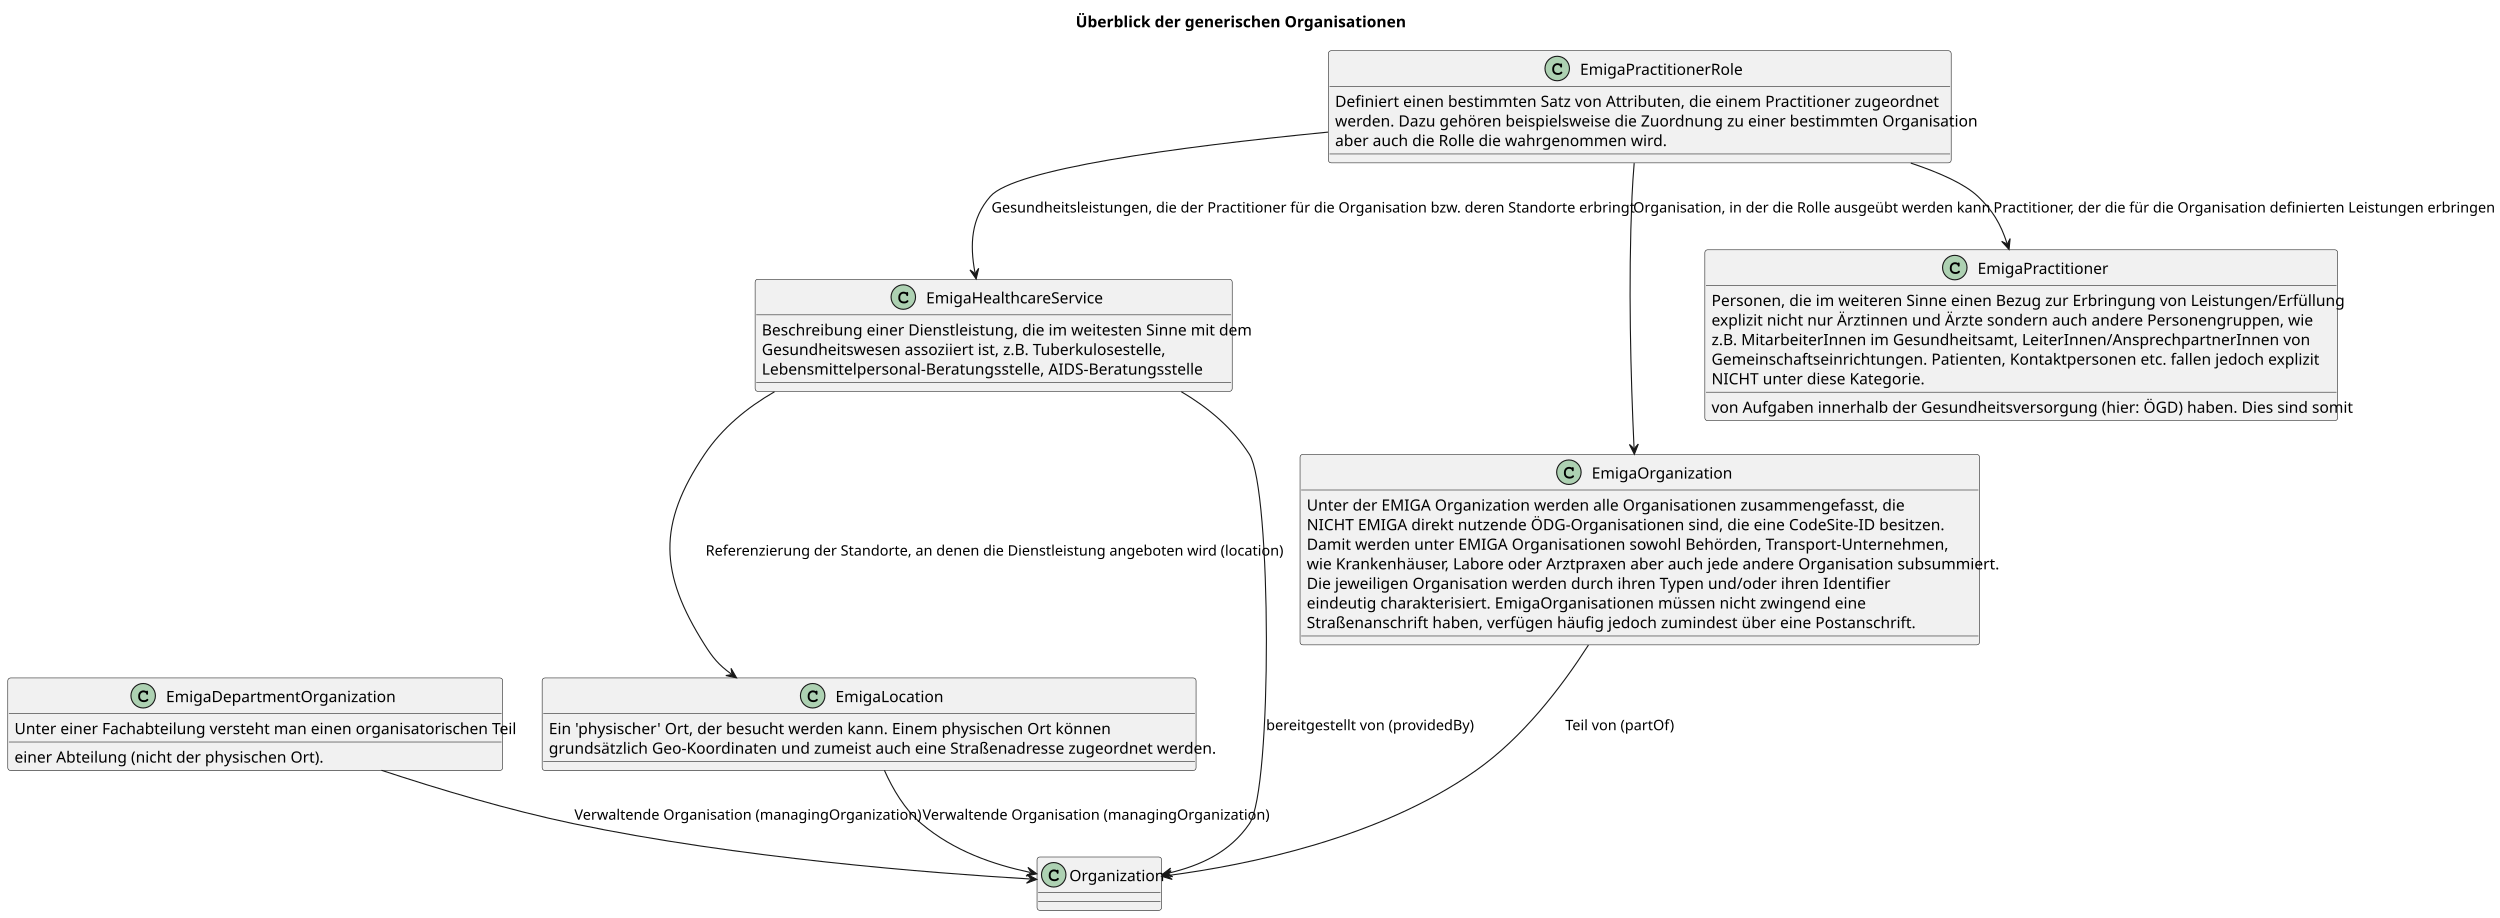
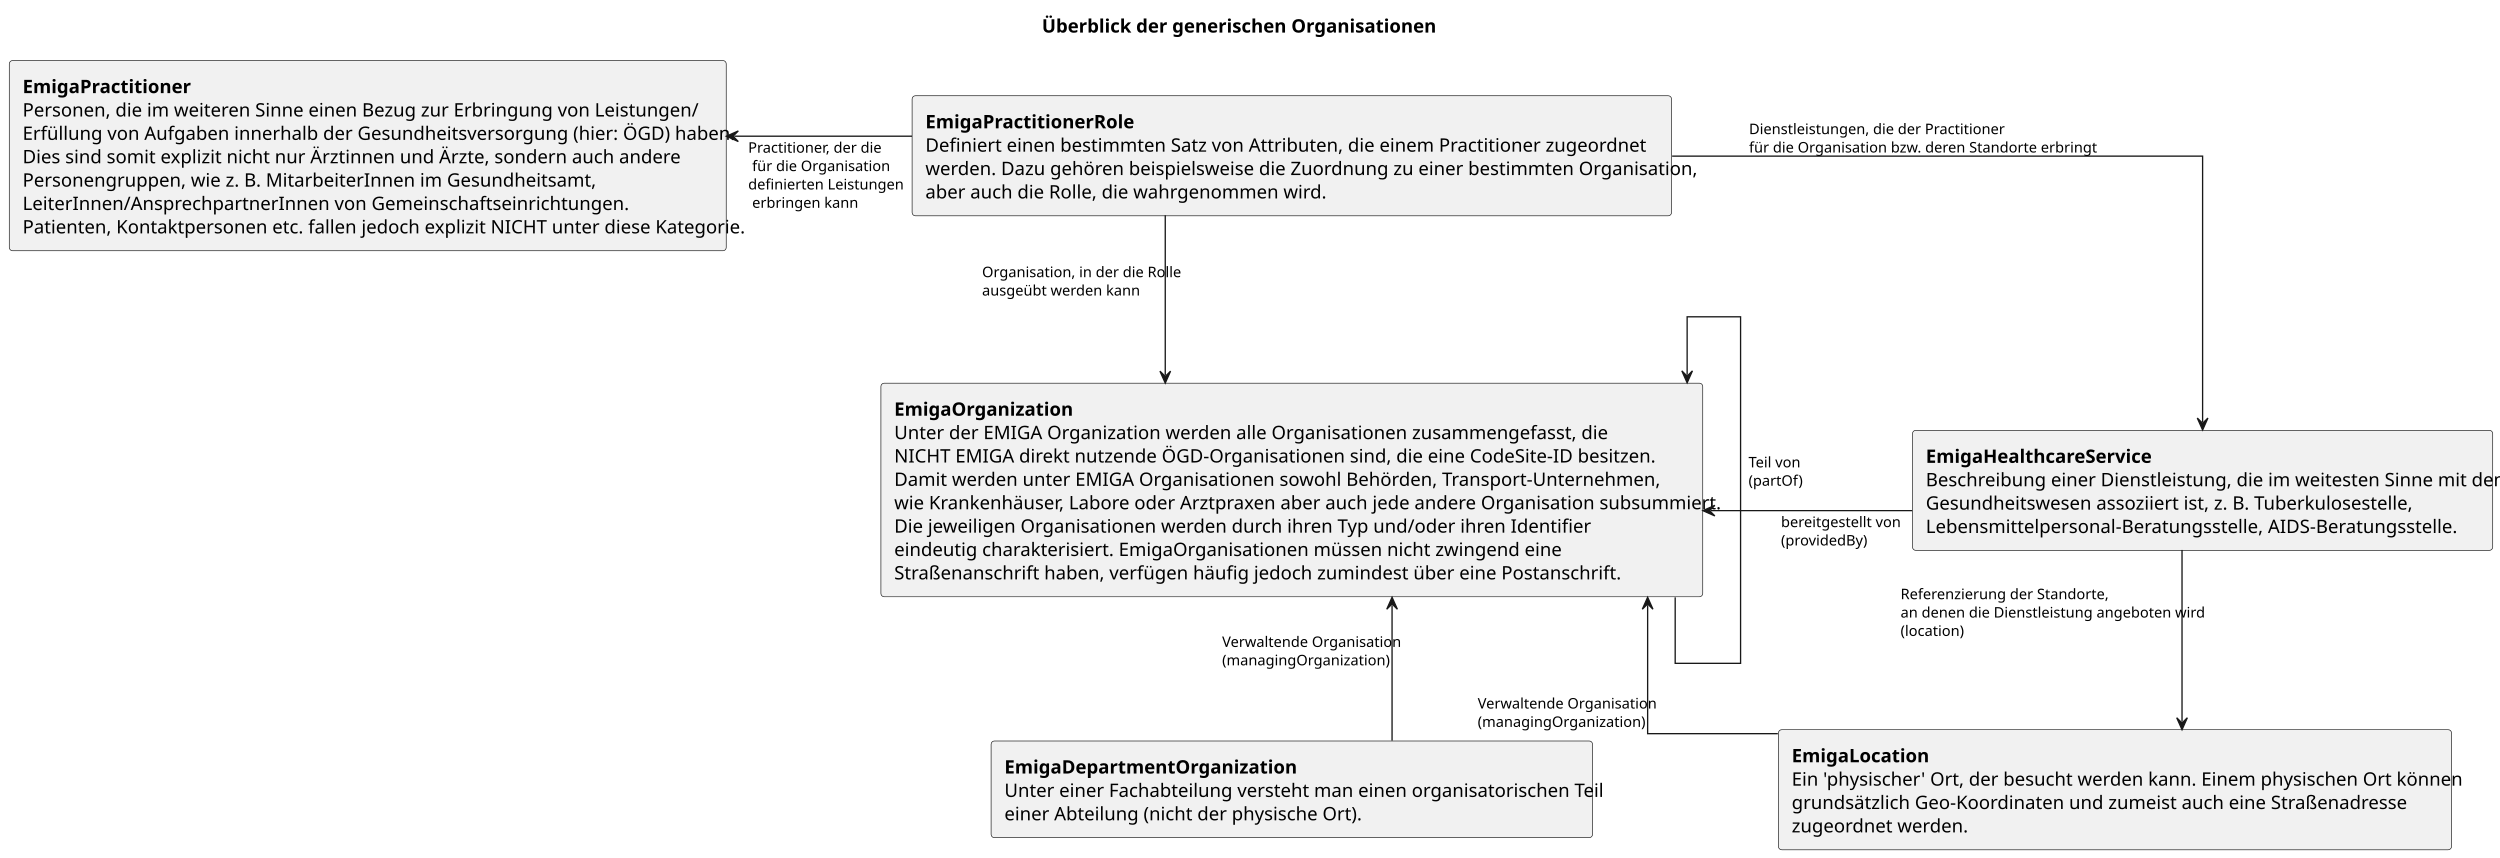
- <svg xmlns="http://www.w3.org/2000/svg" contentStyleType="text/css" height="825px" preserveAspectRatio="none" style="width:2248px;height:825px;background:#FFFFFF;" version="1.1" viewBox="0 0 2248 825" width="2248px" zoomAndPan="magnify">
+ <svg xmlns="http://www.w3.org/2000/svg" contentStyleType="text/css" height="646px" preserveAspectRatio="none" style="width:1883px;height:646px;background:#FFFFFF;" version="1.1" viewBox="0 0 1883 646" width="1883px" zoomAndPan="magnify">
  <defs />
  <g>
-     <text fill="#000000" font-family="sans-serif" font-size="14" font-weight="bold" lengthAdjust="spacing" textLength="300" x="967.25" y="24.533">Überblick der generischen Organisationen</text>
+     <text fill="#000000" font-family="sans-serif" font-size="14" font-weight="bold" lengthAdjust="spacing" textLength="300" x="784.75" y="24.533">Überblick der generischen Organisationen</text>
    <g id="elem_EmigaDepartmentOrganization">
-       <rect codeLine="3" fill="#F1F1F1" height="83.219" id="EmigaDepartmentOrganization" rx="2.5" ry="2.5" style="stroke:#181818;stroke-width:0.5;" width="445" x="7" y="609.609" />
-       <ellipse cx="128.75" cy="625.609" fill="#ADD1B2" rx="11" ry="11" style="stroke:#181818;stroke-width:1.0;" />
-       <path d="M131.516,621.484 Q131.672,621.266 131.859,621.156 Q132.047,621.047 132.266,621.047 Q132.641,621.047 132.875,621.312 Q133.109,621.562 133.109,622.172 L133.109,623.625 Q133.109,624.234 132.875,624.5 Q132.641,624.766 132.266,624.766 Q131.922,624.766 131.719,624.562 Q131.516,624.375 131.406,623.859 Q131.359,623.5 131.172,623.312 Q130.844,622.938 130.234,622.719 Q129.625,622.5 129,622.5 Q128.234,622.5 127.594,622.828 Q126.969,623.156 126.469,623.906 Q125.984,624.656 125.984,625.688 L125.984,626.781 Q125.984,628.016 126.875,628.844 Q127.766,629.656 129.359,629.656 Q130.297,629.656 130.953,629.406 Q131.344,629.25 131.766,628.812 Q132.031,628.547 132.172,628.469 Q132.328,628.391 132.531,628.391 Q132.859,628.391 133.109,628.656 Q133.375,628.906 133.375,629.25 Q133.375,629.594 133.031,630 Q132.531,630.578 131.734,630.906 Q130.656,631.359 129.359,631.359 Q127.844,631.359 126.641,630.734 Q125.656,630.234 124.969,629.172 Q124.281,628.094 124.281,626.812 L124.281,625.656 Q124.281,624.328 124.891,623.188 Q125.516,622.031 126.609,621.422 Q127.703,620.797 128.938,620.797 Q129.672,620.797 130.312,620.969 Q130.969,621.125 131.516,621.484 Z " fill="#000000" />
-       <text fill="#000000" font-family="sans-serif" font-size="14" lengthAdjust="spacing" textLength="193" x="149.25" y="631.338">EmigaDepartmentOrganization</text>
-       <line style="stroke:#181818;stroke-width:0.5;" x1="8" x2="451" y1="641.609" y2="641.609" />
-       <text fill="#000000" font-family="sans-serif" font-size="14" lengthAdjust="spacing" textLength="433" x="13" y="660.143">Unter einer Fachabteilung versteht man einen organisatorischen Teil</text>
-       <line style="stroke:#181818;stroke-width:0.5;" x1="8" x2="451" y1="667.219" y2="667.219" />
-       <text fill="#000000" font-family="sans-serif" font-size="14" lengthAdjust="spacing" textLength="267" x="13" y="685.752">einer Abteilung (nicht der physischen Ort).</text>
+       <rect fill="#F1F1F1" height="72.828" rx="2.5" ry="2.5" style="stroke:#181818;stroke-width:0.5;" width="453" x="746.5" y="558.109" />
+       <text fill="#000000" font-family="sans-serif" font-size="14" font-weight="bold" lengthAdjust="spacing" textLength="213" x="756.5" y="582.643">EmigaDepartmentOrganization</text>
+       <text fill="#000000" font-family="sans-serif" font-size="14" lengthAdjust="spacing" textLength="433" x="756.5" y="600.252">Unter einer Fachabteilung versteht man einen organisatorischen Teil</text>
+       <text fill="#000000" font-family="sans-serif" font-size="14" lengthAdjust="spacing" textLength="259" x="756.5" y="617.861">einer Abteilung (nicht der physische Ort).</text>
    </g>
    <g id="elem_EmigaHealthcareService">
-       <rect codeLine="7" fill="#F1F1F1" height="100.828" id="EmigaHealthcareService" rx="2.5" ry="2.5" style="stroke:#181818;stroke-width:0.5;" width="429" x="679" y="251.109" />
-       <ellipse cx="812.25" cy="267.109" fill="#ADD1B2" rx="11" ry="11" style="stroke:#181818;stroke-width:1.0;" />
-       <path d="M815.016,262.984 Q815.172,262.766 815.359,262.656 Q815.547,262.547 815.766,262.547 Q816.141,262.547 816.375,262.812 Q816.609,263.062 816.609,263.672 L816.609,265.125 Q816.609,265.734 816.375,266 Q816.141,266.266 815.766,266.266 Q815.422,266.266 815.219,266.062 Q815.016,265.875 814.906,265.359 Q814.859,265 814.672,264.812 Q814.344,264.438 813.734,264.219 Q813.125,264 812.5,264 Q811.734,264 811.094,264.328 Q810.469,264.656 809.969,265.406 Q809.484,266.156 809.484,267.188 L809.484,268.281 Q809.484,269.516 810.375,270.344 Q811.266,271.156 812.859,271.156 Q813.797,271.156 814.453,270.906 Q814.844,270.75 815.266,270.312 Q815.531,270.047 815.672,269.969 Q815.828,269.891 816.031,269.891 Q816.359,269.891 816.609,270.156 Q816.875,270.406 816.875,270.75 Q816.875,271.094 816.531,271.5 Q816.031,272.078 815.234,272.406 Q814.156,272.859 812.859,272.859 Q811.344,272.859 810.141,272.234 Q809.156,271.734 808.469,270.672 Q807.781,269.594 807.781,268.312 L807.781,267.156 Q807.781,265.828 808.391,264.688 Q809.016,263.531 810.109,262.922 Q811.203,262.297 812.438,262.297 Q813.172,262.297 813.812,262.469 Q814.469,262.625 815.016,262.984 Z " fill="#000000" />
-       <text fill="#000000" font-family="sans-serif" font-size="14" lengthAdjust="spacing" textLength="154" x="832.75" y="272.838">EmigaHealthcareService</text>
-       <line style="stroke:#181818;stroke-width:0.5;" x1="680" x2="1107" y1="283.109" y2="283.109" />
-       <text fill="#000000" font-family="sans-serif" font-size="14" lengthAdjust="spacing" textLength="417" x="685" y="301.643">Beschreibung einer Dienstleistung, die im weitesten Sinne mit dem</text>
-       <text fill="#000000" font-family="sans-serif" font-size="14" lengthAdjust="spacing" textLength="352" x="685" y="319.252">Gesundheitswesen assoziiert ist, z.B. Tuberkulosestelle,</text>
-       <text fill="#000000" font-family="sans-serif" font-size="14" lengthAdjust="spacing" textLength="380" x="685" y="336.861">Lebensmittelpersonal-Beratungsstelle, AIDS-Beratungsstelle</text>
-       <line style="stroke:#181818;stroke-width:0.5;" x1="680" x2="1107" y1="343.938" y2="343.938" />
+       <rect fill="#F1F1F1" height="90.438" rx="2.5" ry="2.5" style="stroke:#181818;stroke-width:0.5;" width="437" x="1440.5" y="324.109" />
+       <text fill="#000000" font-family="sans-serif" font-size="14" font-weight="bold" lengthAdjust="spacing" textLength="172" x="1450.5" y="348.643">EmigaHealthcareService</text>
+       <text fill="#000000" font-family="sans-serif" font-size="14" lengthAdjust="spacing" textLength="417" x="1450.5" y="366.252">Beschreibung einer Dienstleistung, die im weitesten Sinne mit dem</text>
+       <text fill="#000000" font-family="sans-serif" font-size="14" lengthAdjust="spacing" textLength="356" x="1450.5" y="383.861">Gesundheitswesen assoziiert ist, z. B. Tuberkulosestelle,</text>
+       <text fill="#000000" font-family="sans-serif" font-size="14" lengthAdjust="spacing" textLength="384" x="1450.5" y="401.471">Lebensmittelpersonal-Beratungsstelle, AIDS-Beratungsstelle.</text>
    </g>
    <g id="elem_EmigaLocation">
-       <rect codeLine="12" fill="#F1F1F1" height="83.219" id="EmigaLocation" rx="2.5" ry="2.5" style="stroke:#181818;stroke-width:0.5;" width="588" x="487.5" y="609.609" />
-       <ellipse cx="730.75" cy="625.609" fill="#ADD1B2" rx="11" ry="11" style="stroke:#181818;stroke-width:1.0;" />
-       <path d="M733.516,621.484 Q733.672,621.266 733.859,621.156 Q734.047,621.047 734.266,621.047 Q734.641,621.047 734.875,621.312 Q735.109,621.562 735.109,622.172 L735.109,623.625 Q735.109,624.234 734.875,624.5 Q734.641,624.766 734.266,624.766 Q733.922,624.766 733.719,624.562 Q733.516,624.375 733.406,623.859 Q733.359,623.5 733.172,623.312 Q732.844,622.938 732.234,622.719 Q731.625,622.5 731,622.5 Q730.234,622.5 729.594,622.828 Q728.969,623.156 728.469,623.906 Q727.984,624.656 727.984,625.688 L727.984,626.781 Q727.984,628.016 728.875,628.844 Q729.766,629.656 731.359,629.656 Q732.297,629.656 732.953,629.406 Q733.344,629.25 733.766,628.812 Q734.031,628.547 734.172,628.469 Q734.328,628.391 734.531,628.391 Q734.859,628.391 735.109,628.656 Q735.375,628.906 735.375,629.25 Q735.375,629.594 735.031,630 Q734.531,630.578 733.734,630.906 Q732.656,631.359 731.359,631.359 Q729.844,631.359 728.641,630.734 Q727.656,630.234 726.969,629.172 Q726.281,628.094 726.281,626.812 L726.281,625.656 Q726.281,624.328 726.891,623.188 Q727.516,622.031 728.609,621.422 Q729.703,620.797 730.938,620.797 Q731.672,620.797 732.312,620.969 Q732.969,621.125 733.516,621.484 Z " fill="#000000" />
-       <text fill="#000000" font-family="sans-serif" font-size="14" lengthAdjust="spacing" textLength="93" x="751.25" y="631.338">EmigaLocation</text>
-       <line style="stroke:#181818;stroke-width:0.5;" x1="488.5" x2="1074.5" y1="641.609" y2="641.609" />
-       <text fill="#000000" font-family="sans-serif" font-size="14" lengthAdjust="spacing" textLength="487" x="493.5" y="660.143">Ein 'physischer' Ort, der besucht werden kann. Einem physischen Ort können</text>
-       <text fill="#000000" font-family="sans-serif" font-size="14" lengthAdjust="spacing" textLength="576" x="493.5" y="677.752">grundsätzlich Geo-Koordinaten und zumeist auch eine Straßenadresse zugeordnet werden.</text>
-       <line style="stroke:#181818;stroke-width:0.5;" x1="488.5" x2="1074.5" y1="684.828" y2="684.828" />
+       <rect fill="#F1F1F1" height="90.438" rx="2.5" ry="2.5" style="stroke:#181818;stroke-width:0.5;" width="507" x="1339.5" y="549.609" />
+       <text fill="#000000" font-family="sans-serif" font-size="14" font-weight="bold" lengthAdjust="spacing" textLength="102" x="1349.5" y="574.143">EmigaLocation</text>
+       <text fill="#000000" font-family="sans-serif" font-size="14" lengthAdjust="spacing" textLength="487" x="1349.5" y="591.752">Ein 'physischer' Ort, der besucht werden kann. Einem physischen Ort können</text>
+       <text fill="#000000" font-family="sans-serif" font-size="14" lengthAdjust="spacing" textLength="447" x="1349.5" y="609.361">grundsätzlich Geo-Koordinaten und zumeist auch eine Straßenadresse</text>
+       <text fill="#000000" font-family="sans-serif" font-size="14" lengthAdjust="spacing" textLength="125" x="1349.5" y="626.971">zugeordnet werden.</text>
    </g>
    <g id="elem_EmigaOrganization">
-       <rect codeLine="16" fill="#F1F1F1" height="171.266" id="EmigaOrganization" rx="2.5" ry="2.5" style="stroke:#181818;stroke-width:0.5;" width="611" x="1169" y="408.609" />
-       <ellipse cx="1410.75" cy="424.609" fill="#ADD1B2" rx="11" ry="11" style="stroke:#181818;stroke-width:1.0;" />
-       <path d="M1413.516,420.484 Q1413.672,420.266 1413.859,420.156 Q1414.047,420.047 1414.266,420.047 Q1414.641,420.047 1414.875,420.312 Q1415.109,420.562 1415.109,421.172 L1415.109,422.625 Q1415.109,423.234 1414.875,423.5 Q1414.641,423.766 1414.266,423.766 Q1413.922,423.766 1413.719,423.562 Q1413.516,423.375 1413.406,422.859 Q1413.359,422.5 1413.172,422.312 Q1412.844,421.938 1412.234,421.719 Q1411.625,421.5 1411,421.5 Q1410.234,421.5 1409.594,421.828 Q1408.969,422.156 1408.469,422.906 Q1407.984,423.656 1407.984,424.688 L1407.984,425.781 Q1407.984,427.016 1408.875,427.844 Q1409.766,428.656 1411.359,428.656 Q1412.297,428.656 1412.953,428.406 Q1413.344,428.25 1413.766,427.812 Q1414.031,427.547 1414.172,427.469 Q1414.328,427.391 1414.531,427.391 Q1414.859,427.391 1415.109,427.656 Q1415.375,427.906 1415.375,428.25 Q1415.375,428.594 1415.031,429 Q1414.531,429.578 1413.734,429.906 Q1412.656,430.359 1411.359,430.359 Q1409.844,430.359 1408.641,429.734 Q1407.656,429.234 1406.969,428.172 Q1406.281,427.094 1406.281,425.812 L1406.281,424.656 Q1406.281,423.328 1406.891,422.188 Q1407.516,421.031 1408.609,420.422 Q1409.703,419.797 1410.938,419.797 Q1411.672,419.797 1412.312,419.969 Q1412.969,420.125 1413.516,420.484 Z " fill="#000000" />
-       <text fill="#000000" font-family="sans-serif" font-size="14" lengthAdjust="spacing" textLength="119" x="1431.25" y="430.338">EmigaOrganization</text>
-       <line style="stroke:#181818;stroke-width:0.5;" x1="1170" x2="1779" y1="440.609" y2="440.609" />
-       <text fill="#000000" font-family="sans-serif" font-size="14" lengthAdjust="spacing" textLength="511" x="1175" y="459.143">Unter der EMIGA Organization werden alle Organisationen zusammengefasst, die</text>
-       <text fill="#000000" font-family="sans-serif" font-size="14" lengthAdjust="spacing" textLength="554" x="1175" y="476.752">NICHT EMIGA direkt nutzende ÖDG-Organisationen sind, die eine CodeSite-ID besitzen.</text>
-       <text fill="#000000" font-family="sans-serif" font-size="14" lengthAdjust="spacing" textLength="548" x="1175" y="494.361">Damit werden unter EMIGA Organisationen sowohl Behörden, Transport-Unternehmen,</text>
-       <text fill="#000000" font-family="sans-serif" font-size="14" lengthAdjust="spacing" textLength="599" x="1175" y="511.971">wie Krankenhäuser, Labore oder Arztpraxen aber auch jede andere Organisation subsummiert.</text>
-       <text fill="#000000" font-family="sans-serif" font-size="14" lengthAdjust="spacing" textLength="496" x="1175" y="529.58">Die jeweiligen Organisation werden durch ihren Typen und/oder ihren Identifier</text>
-       <text fill="#000000" font-family="sans-serif" font-size="14" lengthAdjust="spacing" textLength="476" x="1175" y="547.189">eindeutig charakterisiert. EmigaOrganisationen müssen nicht zwingend eine</text>
-       <text fill="#000000" font-family="sans-serif" font-size="14" lengthAdjust="spacing" textLength="523" x="1175" y="564.799">Straßenanschrift haben, verfügen häufig jedoch zumindest über eine Postanschrift.</text>
-       <line style="stroke:#181818;stroke-width:0.5;" x1="1170" x2="1779" y1="571.875" y2="571.875" />
+       <rect fill="#F1F1F1" height="160.875" rx="2.5" ry="2.5" style="stroke:#181818;stroke-width:0.5;" width="619" x="663.5" y="288.609" />
+       <text fill="#000000" font-family="sans-serif" font-size="14" font-weight="bold" lengthAdjust="spacing" textLength="131" x="673.5" y="313.143">EmigaOrganization</text>
+       <text fill="#000000" font-family="sans-serif" font-size="14" lengthAdjust="spacing" textLength="511" x="673.5" y="330.752">Unter der EMIGA Organization werden alle Organisationen zusammengefasst, die</text>
+       <text fill="#000000" font-family="sans-serif" font-size="14" lengthAdjust="spacing" textLength="554" x="673.5" y="348.361">NICHT EMIGA direkt nutzende ÖGD-Organisationen sind, die eine CodeSite-ID besitzen.</text>
+       <text fill="#000000" font-family="sans-serif" font-size="14" lengthAdjust="spacing" textLength="548" x="673.5" y="365.971">Damit werden unter EMIGA Organisationen sowohl Behörden, Transport-Unternehmen,</text>
+       <text fill="#000000" font-family="sans-serif" font-size="14" lengthAdjust="spacing" textLength="599" x="673.5" y="383.58">wie Krankenhäuser, Labore oder Arztpraxen aber auch jede andere Organisation subsummiert.</text>
+       <text fill="#000000" font-family="sans-serif" font-size="14" lengthAdjust="spacing" textLength="496" x="673.5" y="401.19">Die jeweiligen Organisationen werden durch ihren Typ und/oder ihren Identifier</text>
+       <text fill="#000000" font-family="sans-serif" font-size="14" lengthAdjust="spacing" textLength="476" x="673.5" y="418.799">eindeutig charakterisiert. EmigaOrganisationen müssen nicht zwingend eine</text>
+       <text fill="#000000" font-family="sans-serif" font-size="14" lengthAdjust="spacing" textLength="523" x="673.5" y="436.408">Straßenanschrift haben, verfügen häufig jedoch zumindest über eine Postanschrift.</text>
    </g>
    <g id="elem_EmigaPractitioner">
-       <rect codeLine="25" fill="#F1F1F1" height="153.656" id="EmigaPractitioner" rx="2.5" ry="2.5" style="stroke:#181818;stroke-width:0.5;" width="569" x="1533" y="224.609" />
-       <ellipse cx="1757.75" cy="240.609" fill="#ADD1B2" rx="11" ry="11" style="stroke:#181818;stroke-width:1.0;" />
-       <path d="M1760.516,236.484 Q1760.672,236.266 1760.859,236.156 Q1761.047,236.047 1761.266,236.047 Q1761.641,236.047 1761.875,236.312 Q1762.109,236.562 1762.109,237.172 L1762.109,238.625 Q1762.109,239.234 1761.875,239.5 Q1761.641,239.766 1761.266,239.766 Q1760.922,239.766 1760.719,239.562 Q1760.516,239.375 1760.406,238.859 Q1760.359,238.5 1760.172,238.312 Q1759.844,237.938 1759.234,237.719 Q1758.625,237.5 1758,237.5 Q1757.234,237.5 1756.594,237.828 Q1755.969,238.156 1755.469,238.906 Q1754.984,239.656 1754.984,240.688 L1754.984,241.781 Q1754.984,243.016 1755.875,243.844 Q1756.766,244.656 1758.359,244.656 Q1759.297,244.656 1759.953,244.406 Q1760.344,244.25 1760.766,243.812 Q1761.031,243.547 1761.172,243.469 Q1761.328,243.391 1761.531,243.391 Q1761.859,243.391 1762.109,243.656 Q1762.375,243.906 1762.375,244.25 Q1762.375,244.594 1762.031,245 Q1761.531,245.578 1760.734,245.906 Q1759.656,246.359 1758.359,246.359 Q1756.844,246.359 1755.641,245.734 Q1754.656,245.234 1753.969,244.172 Q1753.281,243.094 1753.281,241.812 L1753.281,240.656 Q1753.281,239.328 1753.891,238.188 Q1754.516,237.031 1755.609,236.422 Q1756.703,235.797 1757.938,235.797 Q1758.672,235.797 1759.312,235.969 Q1759.969,236.125 1760.516,236.484 Z " fill="#000000" />
-       <text fill="#000000" font-family="sans-serif" font-size="14" lengthAdjust="spacing" textLength="111" x="1778.25" y="246.338">EmigaPractitioner</text>
-       <line style="stroke:#181818;stroke-width:0.5;" x1="1534" x2="2101" y1="256.609" y2="256.609" />
-       <text fill="#000000" font-family="sans-serif" font-size="14" lengthAdjust="spacing" textLength="543" x="1539" y="275.143">Personen, die im weiteren Sinne einen Bezug zur Erbringung von Leistungen/Erfüllung</text>
-       <text fill="#000000" font-family="sans-serif" font-size="14" lengthAdjust="spacing" textLength="513" x="1539" y="292.752">explizit nicht nur Ärztinnen und Ärzte sondern auch andere Personengruppen, wie</text>
-       <text fill="#000000" font-family="sans-serif" font-size="14" lengthAdjust="spacing" textLength="505" x="1539" y="310.361">z.B. MitarbeiterInnen im Gesundheitsamt, LeiterInnen/AnsprechpartnerInnen von</text>
-       <text fill="#000000" font-family="sans-serif" font-size="14" lengthAdjust="spacing" textLength="520" x="1539" y="327.971">Gemeinschaftseinrichtungen. Patienten, Kontaktpersonen etc. fallen jedoch explizit</text>
-       <text fill="#000000" font-family="sans-serif" font-size="14" lengthAdjust="spacing" textLength="184" x="1539" y="345.58">NICHT unter diese Kategorie.</text>
-       <line style="stroke:#181818;stroke-width:0.5;" x1="1534" x2="2101" y1="352.656" y2="352.656" />
-       <text fill="#000000" font-family="sans-serif" font-size="14" lengthAdjust="spacing" textLength="557" x="1539" y="371.19">von Aufgaben innerhalb der Gesundheitsversorgung (hier: ÖGD) haben. Dies sind somit</text>
+       <rect fill="#F1F1F1" height="143.266" rx="2.5" ry="2.5" style="stroke:#181818;stroke-width:0.5;" width="540" x="7" y="45.609" />
+       <text fill="#000000" font-family="sans-serif" font-size="14" font-weight="bold" lengthAdjust="spacing" textLength="124" x="17" y="70.143">EmigaPractitioner</text>
+       <text fill="#000000" font-family="sans-serif" font-size="14" lengthAdjust="spacing" textLength="487" x="17" y="87.752">Personen, die im weiteren Sinne einen Bezug zur Erbringung von Leistungen/</text>
+       <text fill="#000000" font-family="sans-serif" font-size="14" lengthAdjust="spacing" textLength="518" x="17" y="105.361">Erfüllung von Aufgaben innerhalb der Gesundheitsversorgung (hier: ÖGD) haben.</text>
+       <text fill="#000000" font-family="sans-serif" font-size="14" lengthAdjust="spacing" textLength="470" x="17" y="122.971">Dies sind somit explizit nicht nur Ärztinnen und Ärzte, sondern auch andere</text>
+       <text fill="#000000" font-family="sans-serif" font-size="14" lengthAdjust="spacing" textLength="408" x="17" y="140.58">Personengruppen, wie z. B. MitarbeiterInnen im Gesundheitsamt,</text>
+       <text fill="#000000" font-family="sans-serif" font-size="14" lengthAdjust="spacing" textLength="431" x="17" y="158.19">LeiterInnen/AnsprechpartnerInnen von Gemeinschaftseinrichtungen.</text>
+       <text fill="#000000" font-family="sans-serif" font-size="14" lengthAdjust="spacing" textLength="520" x="17" y="175.799">Patienten, Kontaktpersonen etc. fallen jedoch explizit NICHT unter diese Kategorie.</text>
    </g>
    <g id="elem_EmigaPractitionerRole">
-       <rect codeLine="33" fill="#F1F1F1" height="100.828" id="EmigaPractitionerRole" rx="2.5" ry="2.5" style="stroke:#181818;stroke-width:0.5;" width="560" x="1194.5" y="45.609" />
-       <ellipse cx="1400.25" cy="61.609" fill="#ADD1B2" rx="11" ry="11" style="stroke:#181818;stroke-width:1.0;" />
-       <path d="M1403.016,57.484 Q1403.172,57.266 1403.359,57.156 Q1403.547,57.047 1403.766,57.047 Q1404.141,57.047 1404.375,57.312 Q1404.609,57.562 1404.609,58.172 L1404.609,59.625 Q1404.609,60.234 1404.375,60.5 Q1404.141,60.766 1403.766,60.766 Q1403.422,60.766 1403.219,60.562 Q1403.016,60.375 1402.906,59.859 Q1402.859,59.5 1402.672,59.312 Q1402.344,58.938 1401.734,58.719 Q1401.125,58.5 1400.5,58.5 Q1399.734,58.5 1399.094,58.828 Q1398.469,59.156 1397.969,59.906 Q1397.484,60.656 1397.484,61.688 L1397.484,62.781 Q1397.484,64.016 1398.375,64.844 Q1399.266,65.656 1400.859,65.656 Q1401.797,65.656 1402.453,65.406 Q1402.844,65.25 1403.266,64.812 Q1403.531,64.547 1403.672,64.469 Q1403.828,64.391 1404.031,64.391 Q1404.359,64.391 1404.609,64.656 Q1404.875,64.906 1404.875,65.25 Q1404.875,65.594 1404.531,66 Q1404.031,66.578 1403.234,66.906 Q1402.156,67.359 1400.859,67.359 Q1399.344,67.359 1398.141,66.734 Q1397.156,66.234 1396.469,65.172 Q1395.781,64.094 1395.781,62.812 L1395.781,61.656 Q1395.781,60.328 1396.391,59.188 Q1397.016,58.031 1398.109,57.422 Q1399.203,56.797 1400.438,56.797 Q1401.172,56.797 1401.812,56.969 Q1402.469,57.125 1403.016,57.484 Z " fill="#000000" />
-       <text fill="#000000" font-family="sans-serif" font-size="14" lengthAdjust="spacing" textLength="140" x="1420.75" y="67.338">EmigaPractitionerRole</text>
-       <line style="stroke:#181818;stroke-width:0.5;" x1="1195.5" x2="1753.5" y1="77.609" y2="77.609" />
-       <text fill="#000000" font-family="sans-serif" font-size="14" lengthAdjust="spacing" textLength="511" x="1200.5" y="96.143">Definiert einen bestimmten Satz von Attributen, die einem Practitioner zugeordnet</text>
-       <text fill="#000000" font-family="sans-serif" font-size="14" lengthAdjust="spacing" textLength="548" x="1200.5" y="113.752">werden. Dazu gehören beispielsweise die Zuordnung zu einer bestimmten Organisation</text>
-       <text fill="#000000" font-family="sans-serif" font-size="14" lengthAdjust="spacing" textLength="283" x="1200.5" y="131.361">aber auch die Rolle die wahrgenommen wird.</text>
-       <line style="stroke:#181818;stroke-width:0.5;" x1="1195.5" x2="1753.5" y1="138.438" y2="138.438" />
+       <rect fill="#F1F1F1" height="90.438" rx="2.5" ry="2.5" style="stroke:#181818;stroke-width:0.5;" width="572" x="687" y="72.109" />
+       <text fill="#000000" font-family="sans-serif" font-size="14" font-weight="bold" lengthAdjust="spacing" textLength="156" x="697" y="96.643">EmigaPractitionerRole</text>
+       <text fill="#000000" font-family="sans-serif" font-size="14" lengthAdjust="spacing" textLength="511" x="697" y="114.252">Definiert einen bestimmten Satz von Attributen, die einem Practitioner zugeordnet</text>
+       <text fill="#000000" font-family="sans-serif" font-size="14" lengthAdjust="spacing" textLength="552" x="697" y="131.861">werden. Dazu gehören beispielsweise die Zuordnung zu einer bestimmten Organisation,</text>
+       <text fill="#000000" font-family="sans-serif" font-size="14" lengthAdjust="spacing" textLength="287" x="697" y="149.471">aber auch die Rolle, die wahrgenommen wird.</text>
    </g>
-     <g id="elem_Organization">
-       <rect fill="#F1F1F1" height="48" id="Organization" rx="2.5" ry="2.5" style="stroke:#181818;stroke-width:0.5;" width="112" x="932.5" y="770.609" />
-       <ellipse cx="947.5" cy="786.609" fill="#ADD1B2" rx="11" ry="11" style="stroke:#181818;stroke-width:1.0;" />
-       <path d="M950.266,782.484 Q950.422,782.266 950.609,782.156 Q950.797,782.047 951.016,782.047 Q951.391,782.047 951.625,782.312 Q951.859,782.562 951.859,783.172 L951.859,784.625 Q951.859,785.234 951.625,785.5 Q951.391,785.766 951.016,785.766 Q950.672,785.766 950.469,785.562 Q950.266,785.375 950.156,784.859 Q950.109,784.5 949.922,784.312 Q949.594,783.938 948.984,783.719 Q948.375,783.5 947.75,783.5 Q946.984,783.5 946.344,783.828 Q945.719,784.156 945.219,784.906 Q944.734,785.656 944.734,786.688 L944.734,787.781 Q944.734,789.016 945.625,789.844 Q946.516,790.656 948.109,790.656 Q949.047,790.656 949.703,790.406 Q950.094,790.25 950.516,789.812 Q950.781,789.547 950.922,789.469 Q951.078,789.391 951.281,789.391 Q951.609,789.391 951.859,789.656 Q952.125,789.906 952.125,790.25 Q952.125,790.594 951.781,791 Q951.281,791.578 950.484,791.906 Q949.406,792.359 948.109,792.359 Q946.594,792.359 945.391,791.734 Q944.406,791.234 943.719,790.172 Q943.031,789.094 943.031,787.812 L943.031,786.656 Q943.031,785.328 943.641,784.188 Q944.266,783.031 945.359,782.422 Q946.453,781.797 947.688,781.797 Q948.422,781.797 949.062,781.969 Q949.719,782.125 950.266,782.484 Z " fill="#000000" />
-       <text fill="#000000" font-family="sans-serif" font-size="14" lengthAdjust="spacing" textLength="80" x="961.5" y="792.338">Organization</text>
-       <line style="stroke:#181818;stroke-width:0.5;" x1="933.5" x2="1043.5" y1="802.609" y2="802.609" />
-       <line style="stroke:#181818;stroke-width:0.5;" x1="933.5" x2="1043.5" y1="810.609" y2="810.609" />
+     <g id="link_EmigaPractitioner_EmigaPractitionerRole">
+       <path d="M553.09,102.609 C598.94,102.609 640.7,102.609 686.94,102.609 " fill="none" id="EmigaPractitioner-backto-EmigaPractitionerRole" style="stroke:#181818;stroke-width:1.0;" />
+       <polygon fill="#181818" points="547.09,102.609,556.09,106.609,552.09,102.609,556.09,98.609,547.09,102.609" style="stroke:#181818;stroke-width:1.0;" />
+       <text fill="#000000" font-family="sans-serif" font-size="11" lengthAdjust="spacing" textLength="93" x="563.52" y="115.028">Practitioner, der die</text>
+       <text fill="#000000" font-family="sans-serif" font-size="11" lengthAdjust="spacing" textLength="95" x="566.52" y="128.864">für die Organisation</text>
+       <text fill="#000000" font-family="sans-serif" font-size="11" lengthAdjust="spacing" textLength="107" x="563.52" y="142.7">definierten Leistungen</text>
+       <text fill="#000000" font-family="sans-serif" font-size="11" lengthAdjust="spacing" textLength="72" x="566.52" y="156.536">erbringen kann</text>
+     </g>
+     <g id="link_EmigaOrganization_EmigaDepartmentOrganization">
+       <path d="M1048.5,455.879 C1048.5,492.789 1048.5,528.669 1048.5,557.849 " fill="none" id="EmigaOrganization-backto-EmigaDepartmentOrganization" style="stroke:#181818;stroke-width:1.0;" />
+       <polygon fill="#181818" points="1048.5,449.879,1044.5,458.879,1048.5,454.879,1052.5,458.879,1048.5,449.879" style="stroke:#181818;stroke-width:1.0;" />
+       <text fill="#000000" font-family="sans-serif" font-size="11" lengthAdjust="spacing" textLength="127" x="920.5" y="487.288">Verwaltende Organisation</text>
+       <text fill="#000000" font-family="sans-serif" font-size="11" lengthAdjust="spacing" textLength="115" x="920.5" y="501.124">(managingOrganization)</text>
+     </g>
+     <g id="link_EmigaOrganization_EmigaHealthcareService">
+       <path d="M1288.63,384.609 C1341.83,384.609 1390.1,384.609 1440.27,384.609 " fill="none" id="EmigaOrganization-backto-EmigaHealthcareService" style="stroke:#181818;stroke-width:1.0;" />
+       <polygon fill="#181818" points="1282.63,384.609,1291.63,388.609,1287.63,384.609,1291.63,380.609,1282.63,384.609" style="stroke:#181818;stroke-width:1.0;" />
+       <text fill="#000000" font-family="sans-serif" font-size="11" lengthAdjust="spacing" textLength="82" x="1341.45" y="397.028">bereitgestellt von</text>
+       <text fill="#000000" font-family="sans-serif" font-size="11" lengthAdjust="spacing" textLength="63" x="1341.45" y="410.864">(providedBy)</text>
+     </g>
+     <g id="link_EmigaOrganization_EmigaLocation">
+       <path d="M1241,455.859 C1241,505.089 1241,552.609 1241,552.609 C1241,552.609 1283.54,552.609 1339.05,552.609 " fill="none" id="EmigaOrganization-backto-EmigaLocation" style="stroke:#181818;stroke-width:1.0;" />
+       <polygon fill="#181818" points="1241,449.859,1237,458.859,1241,454.859,1245,458.859,1241,449.859" style="stroke:#181818;stroke-width:1.0;" />
+       <text fill="#000000" font-family="sans-serif" font-size="11" lengthAdjust="spacing" textLength="127" x="1113" y="533.678">Verwaltende Organisation</text>
+       <text fill="#000000" font-family="sans-serif" font-size="11" lengthAdjust="spacing" textLength="115" x="1113" y="547.514">(managingOrganization)</text>
    </g>
    <g id="link_EmigaPractitionerRole_EmigaOrganization">
-       <path codeLine="39" d="M1469.46,146.679 C1468.64,156.589 1467.93,166.919 1467.5,176.609 C1464.05,255.129 1466.362,338.686 1469.322,402.456 " fill="none" id="EmigaPractitionerRole-to-EmigaOrganization" style="stroke:#181818;stroke-width:1.0;" />
-       <polygon fill="#181818" points="1469.6,408.449,1473.178,399.274,1469.368,403.455,1465.187,399.644,1469.6,408.449" style="stroke:#181818;stroke-width:1.0;" />
-       <text fill="#000000" font-family="sans-serif" font-size="13" lengthAdjust="spacing" textLength="301" x="1468.5" y="191.105">Organisation, in der die Rolle ausgeübt werden kann</text>
-     </g>
-     <g id="link_EmigaPractitionerRole_EmigaPractitioner">
-       <path codeLine="40" d="M1718.2,146.639 C1745.17,155.649 1767.04,165.699 1778.5,176.609 C1791.9,189.369 1798.848,200.979 1804.638,218.609 " fill="none" id="EmigaPractitionerRole-to-EmigaPractitioner" style="stroke:#181818;stroke-width:1.0;" />
-       <polygon fill="#181818" points="1806.51,224.309,1807.502,214.511,1804.95,219.559,1799.901,217.007,1806.51,224.309" style="stroke:#181818;stroke-width:1.0;" />
-       <text fill="#000000" font-family="sans-serif" font-size="13" lengthAdjust="spacing" textLength="448" x="1792.5" y="191.105">Practitioner, der die für die Organisation definierten Leistungen erbringen kann</text>
+       <path d="M877.67,162.159 C877.67,197.199 877.67,240.719 877.67,282.539 " fill="none" id="EmigaPractitionerRole-to-EmigaOrganization" style="stroke:#181818;stroke-width:1.0;" />
+       <polygon fill="#181818" points="877.67,288.539,881.67,279.539,877.67,283.539,873.67,279.539,877.67,288.539" style="stroke:#181818;stroke-width:1.0;" />
+       <text fill="#000000" font-family="sans-serif" font-size="11" lengthAdjust="spacing" textLength="137" x="739.67" y="208.768">Organisation, in der die Rolle</text>
+       <text fill="#000000" font-family="sans-serif" font-size="11" lengthAdjust="spacing" textLength="112" x="739.67" y="222.604">ausgeübt werden kann</text>
    </g>
    <g id="link_EmigaPractitionerRole_EmigaHealthcareService">
-       <path codeLine="41" d="M1194.12,118.799 C1054.91,132.499 911.8,152.209 890.5,176.609 C873.15,196.479 871.995,219.83 876.655,244.93 " fill="none" id="EmigaPractitionerRole-to-EmigaHealthcareService" style="stroke:#181818;stroke-width:1.0;" />
-       <polygon fill="#181818" points="877.75,250.829,880.04,241.25,876.837,245.913,872.174,242.711,877.75,250.829" style="stroke:#181818;stroke-width:1.0;" />
-       <text fill="#000000" font-family="sans-serif" font-size="13" lengthAdjust="spacing" textLength="539" x="891.5" y="191.105">Gesundheitsleistungen, die der Practitioner für die Organisation bzw. deren Standorte erbringt</text>
+       <path d="M1259.45,117.609 C1447.56,117.609 1659,117.609 1659,117.609 C1659,117.609 1659,245.449 1659,317.859 " fill="none" id="EmigaPractitionerRole-to-EmigaHealthcareService" style="stroke:#181818;stroke-width:1.0;" />
+       <polygon fill="#181818" points="1659,323.859,1663,314.859,1659,318.859,1655,314.859,1659,323.859" style="stroke:#181818;stroke-width:1.0;" />
+       <text fill="#000000" font-family="sans-serif" font-size="11" lengthAdjust="spacing" textLength="175" x="1317.35" y="101.028">Dienstleistungen, die der Practitioner</text>
+       <text fill="#000000" font-family="sans-serif" font-size="11" lengthAdjust="spacing" textLength="244" x="1317.35" y="114.864">für die Organisation bzw. deren Standorte erbringt</text>
    </g>
-     <g id="link_EmigaOrganization_Organization">
-       <path codeLine="43" d="M1428.32,580.049 C1403.15,619.289 1368.7,663.519 1327.5,692.609 C1240.58,753.969 1121.998,777.751 1050.568,787.221 " fill="none" id="EmigaOrganization-to-Organization" style="stroke:#181818;stroke-width:1.0;" />
-       <polygon fill="#181818" points="1044.62,788.009,1054.068,790.792,1049.577,787.352,1053.016,782.861,1044.62,788.009" style="stroke:#181818;stroke-width:1.0;" />
-       <text fill="#000000" font-family="sans-serif" font-size="13" lengthAdjust="spacing" textLength="90" x="1407.5" y="656.605">Teil von (partOf)</text>
-     </g>
-     <g id="link_EmigaLocation_Organization">
-       <path codeLine="44" d="M795.25,692.679 C802.76,709.529 813.61,728.039 828.5,740.609 C857.79,765.339 893.132,777.389 926.392,784.479 " fill="none" id="EmigaLocation-to-Organization" style="stroke:#181818;stroke-width:1.0;" />
-       <polygon fill="#181818" points="932.26,785.729,924.292,779.941,927.37,784.687,922.624,787.765,932.26,785.729" style="stroke:#181818;stroke-width:1.0;" />
-       <text fill="#000000" font-family="sans-serif" font-size="13" lengthAdjust="spacing" textLength="289" x="829.5" y="737.105">Verwaltende Organisation (managingOrganization)</text>
-     </g>
-     <g id="link_EmigaHealthcareService_Organization">
-       <path codeLine="46" d="M1062.25,352.229 C1086.54,366.579 1108.39,384.999 1123.5,408.609 C1143.39,439.679 1144.28,710.129 1123.5,740.609 C1105.84,766.509 1079.269,778.379 1050.629,785.149 " fill="none" id="EmigaHealthcareService-to-Organization" style="stroke:#181818;stroke-width:1.0;" />
-       <polygon fill="#181818" points="1044.79,786.529,1054.469,788.352,1049.656,785.379,1052.629,780.566,1044.79,786.529" style="stroke:#181818;stroke-width:1.0;" />
-       <text fill="#000000" font-family="sans-serif" font-size="13" lengthAdjust="spacing" textLength="172" x="1138.5" y="656.605">bereitgestellt von (providedBy)</text>
+     <g id="link_EmigaOrganization_EmigaOrganization">
+       <path d="M1270.75,282.319 C1270.75,255.619 1270.75,238.609 1270.75,238.609 C1270.75,238.609 1311,238.609 1311,238.609 C1311,238.609 1311,499.609 1311,499.609 C1311,499.609 1261.75,499.609 1261.75,499.609 C1261.75,499.609 1261.75,476.599 1261.75,449.899 " fill="none" id="EmigaOrganization-backto-EmigaOrganization" style="stroke:#181818;stroke-width:1.0;" />
+       <polygon fill="#181818" points="1270.75,288.319,1274.75,279.319,1270.75,283.319,1266.75,279.319,1270.75,288.319" style="stroke:#181818;stroke-width:1.0;" />
+       <text fill="#000000" font-family="sans-serif" font-size="11" lengthAdjust="spacing" textLength="37" x="1317" y="352.028">Teil von</text>
+       <text fill="#000000" font-family="sans-serif" font-size="11" lengthAdjust="spacing" textLength="39" x="1317" y="365.864">(partOf)</text>
    </g>
    <g id="link_EmigaHealthcareService_EmigaLocation">
-       <path codeLine="47" d="M696.43,352.279 C671.62,366.559 649.41,384.939 633.5,408.609 C591.1,471.679 592.93,515.349 633.5,579.609 C640.94,591.399 646.108,597.73 657.438,605.97 " fill="none" id="EmigaHealthcareService-to-EmigaLocation" style="stroke:#181818;stroke-width:1.0;" />
-       <polygon fill="#181818" points="662.29,609.499,657.364,600.971,658.246,606.558,652.659,607.441,662.29,609.499" style="stroke:#181818;stroke-width:1.0;" />
-       <text fill="#000000" font-family="sans-serif" font-size="13" lengthAdjust="spacing" textLength="484" x="634.5" y="499.604">Referenzierung der Standorte, an denen die Dienstleistung angeboten wird (location)</text>
-     </g>
-     <g id="link_EmigaDepartmentOrganization_Organization">
-       <path codeLine="49" d="M343.02,692.639 C394.99,709.789 457.75,728.549 515.5,740.609 C664.13,771.639 837.091,785.073 926.271,790.383 " fill="none" id="EmigaDepartmentOrganization-to-Organization" style="stroke:#181818;stroke-width:1.0;" />
-       <polygon fill="#181818" points="932.26,790.739,923.514,786.212,927.269,790.442,923.038,794.197,932.26,790.739" style="stroke:#181818;stroke-width:1.0;" />
-       <text fill="#000000" font-family="sans-serif" font-size="13" lengthAdjust="spacing" textLength="289" x="516.5" y="737.105">Verwaltende Organisation (managingOrganization)</text>
+       <path d="M1643.5,414.199 C1643.5,453.529 1643.5,504.289 1643.5,543.599 " fill="none" id="EmigaHealthcareService-to-EmigaLocation" style="stroke:#181818;stroke-width:1.0;" />
+       <polygon fill="#181818" points="1643.5,549.599,1647.5,540.599,1643.5,544.599,1639.5,540.599,1643.5,549.599" style="stroke:#181818;stroke-width:1.0;" />
+       <text fill="#000000" font-family="sans-serif" font-size="11" lengthAdjust="spacing" textLength="147" x="1431.5" y="451.318">Referenzierung der Standorte,</text>
+       <text fill="#000000" font-family="sans-serif" font-size="11" lengthAdjust="spacing" textLength="211" x="1431.5" y="465.154">an denen die Dienstleistung angeboten wird</text>
+       <text fill="#000000" font-family="sans-serif" font-size="11" lengthAdjust="spacing" textLength="45" x="1431.5" y="478.99">(location)</text>
    </g>
  </g>
</svg>
